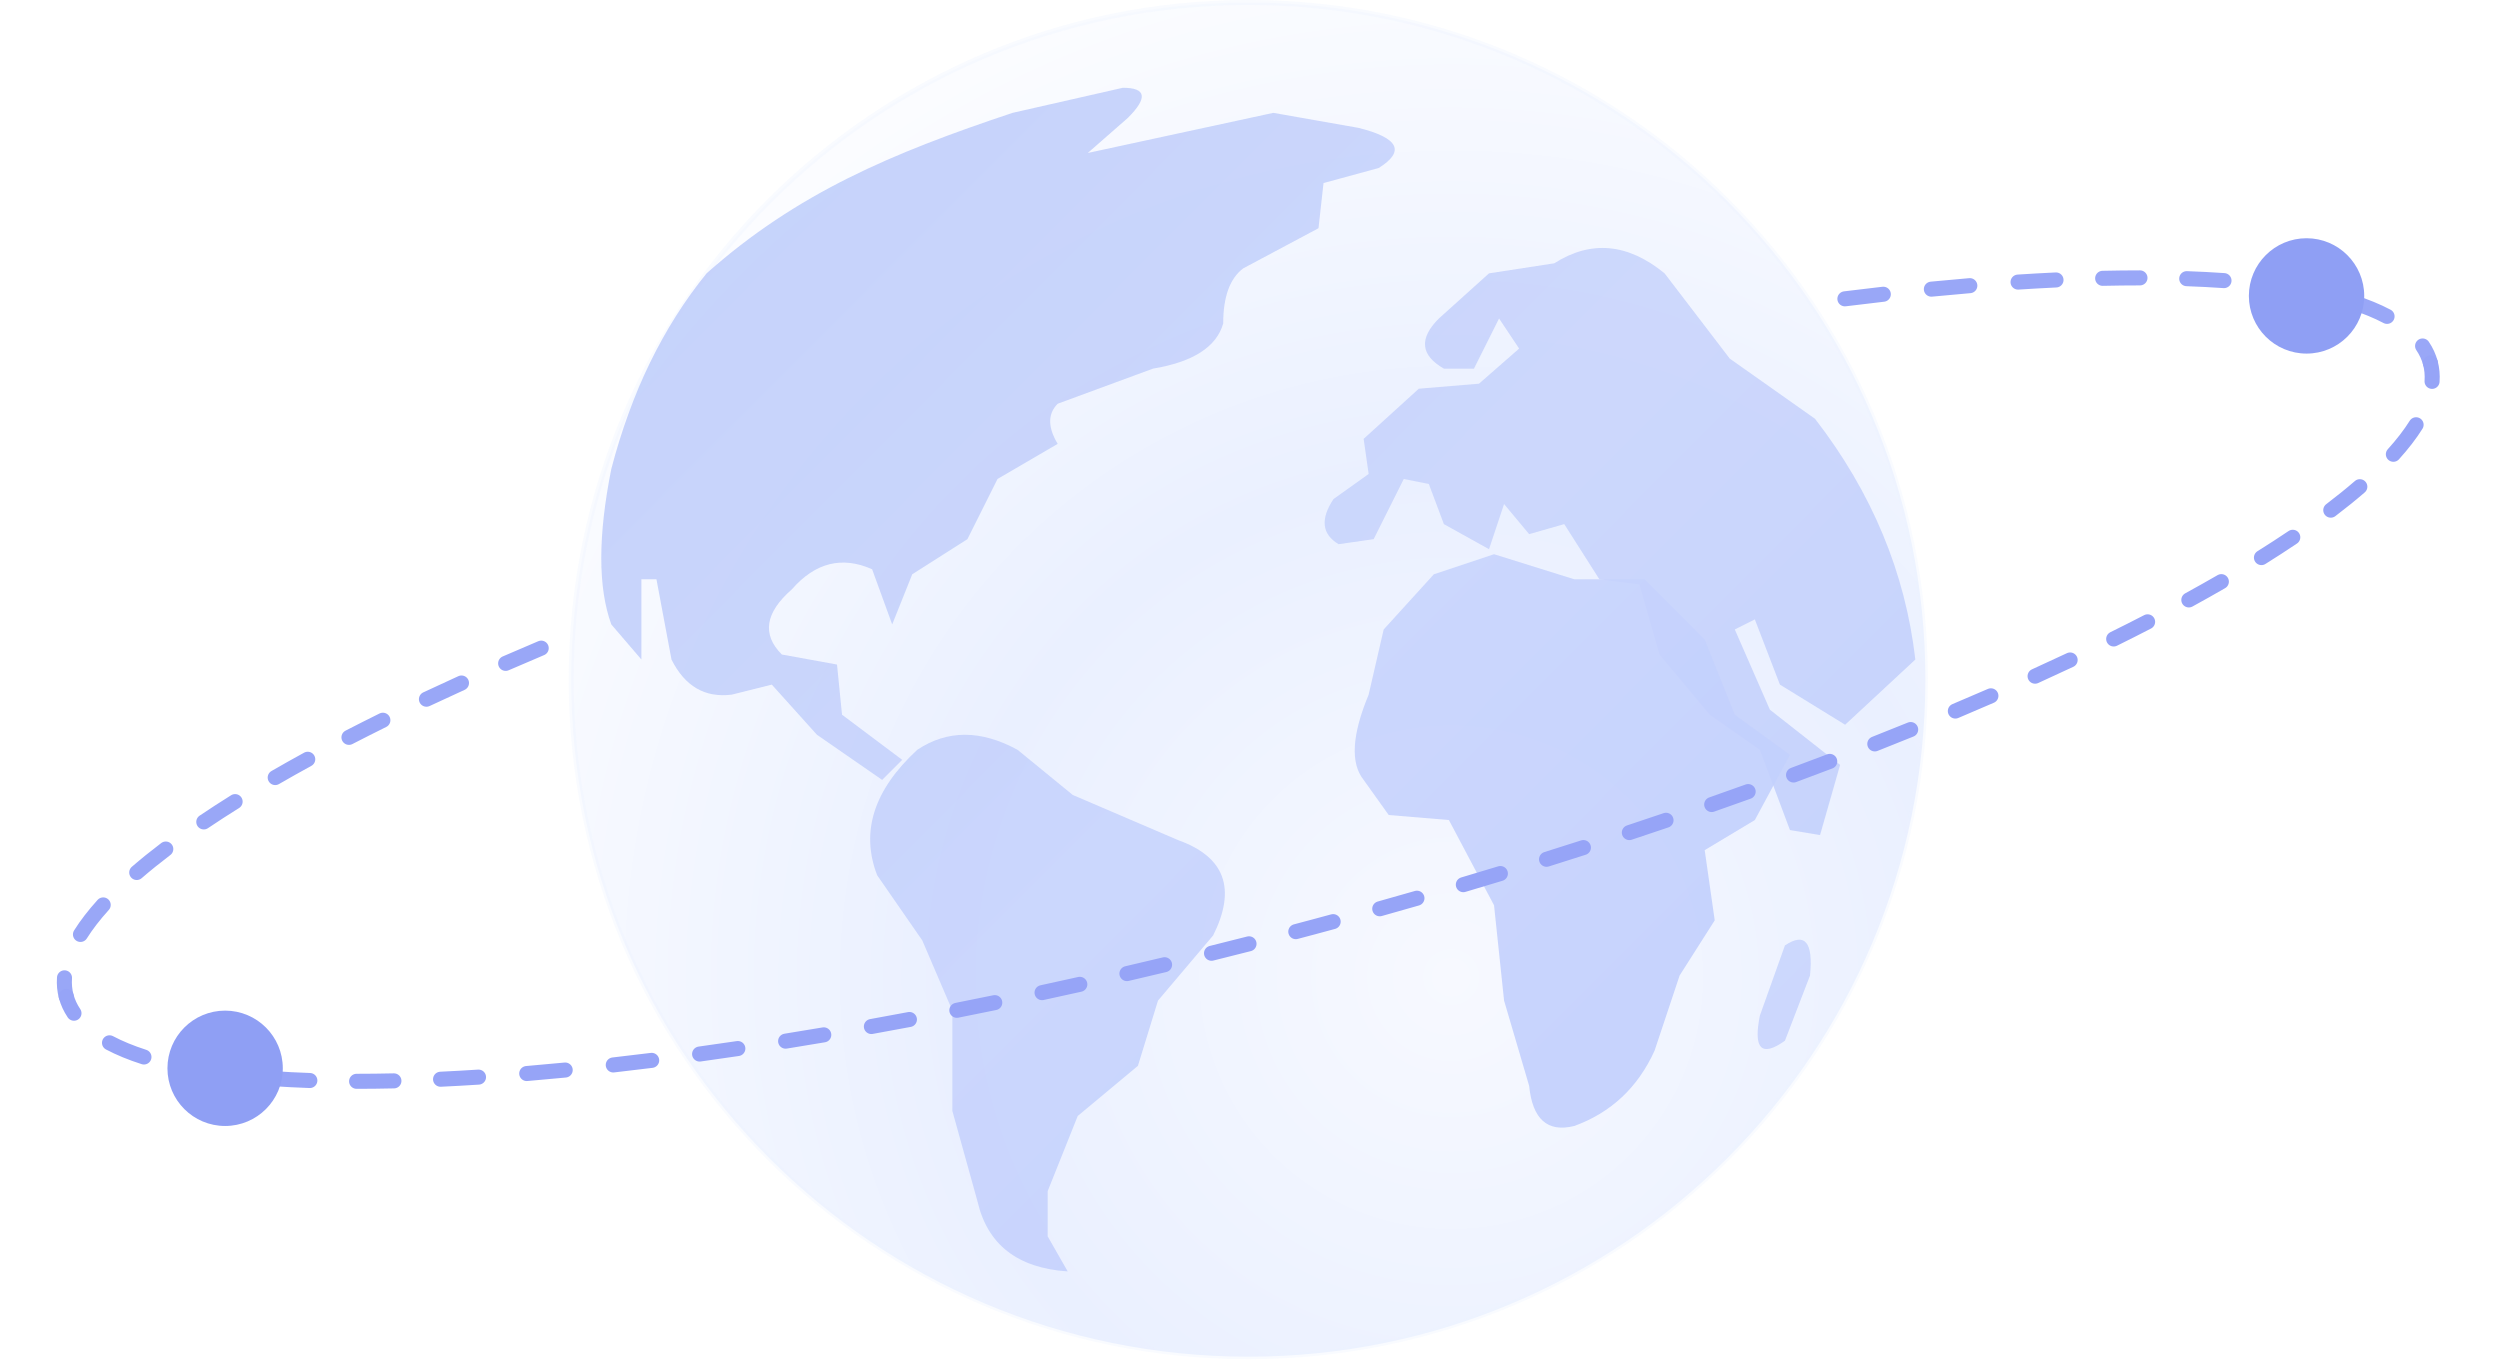
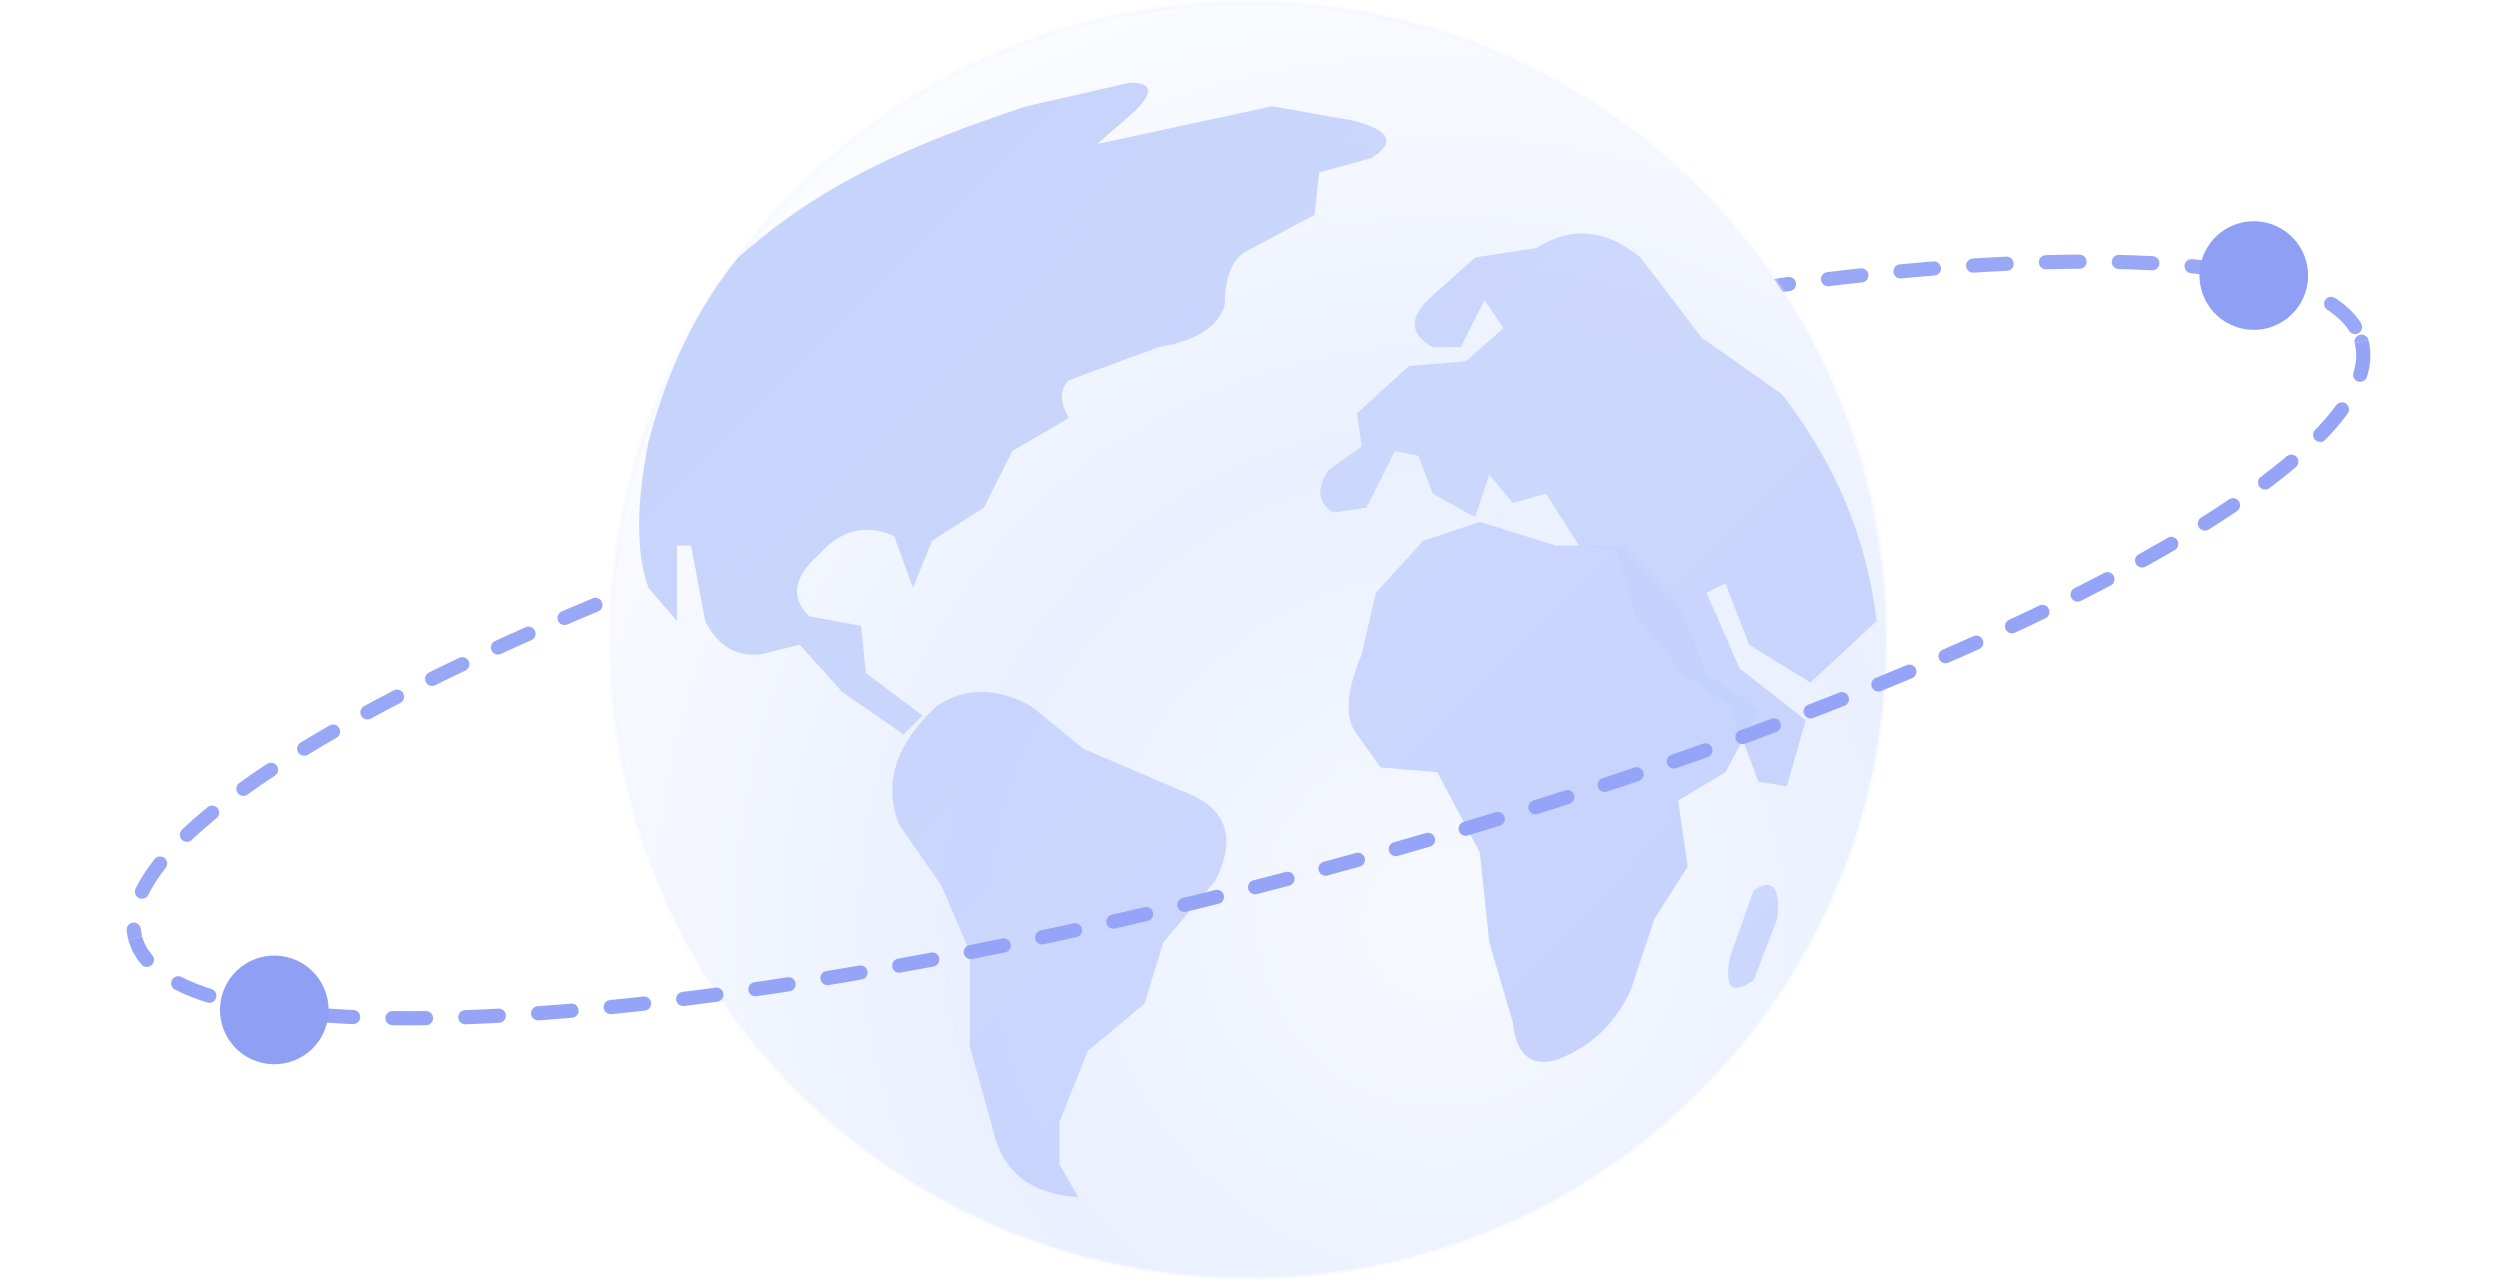
- <svg xmlns="http://www.w3.org/2000/svg" width="323" height="176" viewBox="0 0 323 176" fill="none">
-   <path d="M8.553 128.726C8.348 127.961 8.276 127.163 8.333 126.335M314.002 46.882C313.797 46.116 313.461 45.389 312.998 44.7M10.396 120.729C11.166 119.5 12.147 118.228 13.334 116.916M17.666 112.727C18.815 111.734 20.067 110.722 21.42 109.695M26.329 106.192C27.613 105.327 28.962 104.452 30.377 103.568M35.556 100.46C36.91 99.678 38.311 98.89 39.76 98.097M45.085 95.267C45.793 94.902 46.51 94.536 47.237 94.168C47.973 93.796 48.717 93.425 49.468 93.053M55.095 90.338C56.579 89.64 58.089 88.942 59.625 88.245M65.331 85.708C66.841 85.051 68.373 84.394 69.925 83.74M75.697 81.351C77.224 80.731 78.769 80.112 80.331 79.496M86.153 77.237C87.698 76.648 89.257 76.062 90.83 75.478M96.694 73.335C98.252 72.775 99.823 72.218 101.405 71.663M107.306 69.627C108.875 69.094 110.455 68.564 112.045 68.038M117.979 66.101C119.558 65.594 121.146 65.089 122.742 64.589M128.707 62.747C130.296 62.264 131.891 61.785 133.493 61.309M139.486 59.559C141.083 59.099 142.685 58.644 144.292 58.194M150.312 56.533C151.115 56.315 151.919 56.098 152.724 55.882C153.53 55.666 154.335 55.452 155.139 55.239M161.183 53.668C162.8 53.255 164.415 52.847 166.028 52.447M172.093 50.966C173.718 50.577 175.339 50.194 176.957 49.819M183.043 48.431C184.675 48.067 186.303 47.709 187.925 47.359M194.032 46.069C195.672 45.731 197.305 45.4 198.931 45.077M205.059 43.889C206.707 43.578 208.345 43.276 209.975 42.982M216.124 41.905C217.779 41.624 219.422 41.353 221.054 41.091M227.226 40.136C228.887 39.889 230.534 39.652 232.167 39.425M238.36 38.608C240.031 38.399 241.686 38.201 243.323 38.015M249.533 37.359C251.211 37.195 252.868 37.044 254.502 36.907M260.732 36.445C261.569 36.391 262.399 36.341 263.222 36.295C264.036 36.25 264.84 36.209 265.636 36.171M271.663 35.959C273.313 35.922 274.921 35.903 276.484 35.903M282.524 36.005C284.19 36.064 285.796 36.147 287.341 36.254M293.344 36.833C295.029 37.047 296.619 37.297 298.111 37.582M303.957 39.043C305.641 39.586 307.127 40.198 308.408 40.876" stroke-width="1.944" stroke-linecap="round" stroke="#99A7F7" />
+ <svg xmlns="http://www.w3.org/2000/svg" width="343" height="176" viewBox="-10 0 343 176" fill="none">
+   <g class="tilt" transform="translate(161.28 87.8) rotate(-15)">
+     <g clip-path="url(#backHalf)">
+       <path class="orbit" d="M158.11 0A158.11 33.05 0 1 1 -158.11 0A158.11 33.05 0 1 1 158.11 0Z" pathLength="660" stroke="#99A7F7" stroke-width="1.944" stroke-linecap="round" stroke-dasharray="4.6 5.4" />
+       <circle class="dot d1" r="7.452" fill="#8F9FF4" transform="translate(146.18 -12.59)" />
+       <circle class="dot d2" r="7.452" fill="#8F9FF4" transform="translate(-142.23 14.44)" />
+     </g>
+   </g>
  <path d="M161.278 175.284C209.592 175.284 248.758 136.118 248.758 87.804C248.758 39.49 209.592 0.324 161.278 0.324C112.964 0.324 73.798 39.49 73.798 87.804C73.798 136.118 112.964 175.284 161.278 175.284Z" fill="url(#paint0_radial_1136_27)" stroke-width="0.648" stroke="#EBF0FF" stroke-opacity="0.3" />
  <path d="M91.293 35.316C102.958 24.948 115.27 19.764 130.822 14.58L145.078 11.34C148.102 11.34 148.318 12.636 145.726 15.228L140.542 19.764L164.518 14.58L175.534 16.524C180.718 17.82 181.582 19.548 178.126 21.708L170.998 23.652L170.35 29.484L160.63 34.668C158.902 35.964 158.038 38.34 158.038 41.796C157.174 44.82 154.15 46.764 148.966 47.628L136.654 52.164C135.358 53.46 135.358 55.188 136.654 57.348L128.878 61.884L124.99 69.66L117.862 74.196L115.27 80.676L112.678 73.548C108.79 71.82 105.334 72.684 102.31 76.14C98.853 79.164 98.421 81.972 101.014 84.564L108.142 85.86L108.79 92.34L116.566 98.172L113.974 100.764L105.55 94.932L99.718 88.452L94.534 89.748C91.078 90.18 88.486 88.668 86.757 85.212L84.814 74.844H82.87V85.212L78.981 80.676C77.254 75.924 77.254 69.228 78.981 60.588C81.573 50.652 85.677 42.228 91.293 35.316Z" fill="url(#paint1_linear_1136_27)" fill-opacity="0.85" />
  <path d="M118.51 96.876C122.398 94.284 126.718 94.284 131.47 96.876L138.598 102.708L152.206 108.54C158.254 110.7 159.766 114.804 156.742 120.852L149.614 129.276L147.022 137.7L139.246 144.18L135.358 153.9V159.732L137.95 164.268C131.47 163.836 127.582 160.812 126.286 155.196L123.046 143.532V130.572L119.158 121.5L113.326 113.076C111.166 107.46 112.894 102.06 118.51 96.876Z" fill="url(#paint2_linear_1136_27)" fill-opacity="0.9" />
  <path d="M200.806 34.02C205.558 30.996 210.31 31.428 215.062 35.316L223.486 46.332L234.502 54.108C241.846 63.612 246.166 73.98 247.462 85.212L238.39 93.636L229.966 88.452L226.726 80.028L224.134 81.324L228.67 91.692L237.742 98.82L235.15 107.892L231.262 107.244L227.374 96.876L220.894 92.34L214.414 84.564L211.822 75.492L206.638 74.844L202.102 67.716L197.566 69.012L194.326 65.124L192.382 70.956L186.55 67.716L184.606 62.532L181.366 61.884L177.478 69.66L172.942 70.308C170.782 69.012 170.566 67.068 172.294 64.476L176.83 61.236L176.182 56.7L183.31 50.22L191.086 49.572L196.27 45.036L193.678 41.148L190.438 47.628H186.55C183.526 45.9 183.31 43.74 185.902 41.148L192.382 35.316L200.806 34.02Z" fill="url(#paint3_linear_1136_27)" fill-opacity="0.85" />
  <path d="M193.03 71.604L203.398 74.844H212.47L220.246 82.62L224.134 92.34L231.262 97.524L226.726 105.948L220.246 109.836L221.542 118.908L217.006 126.036L213.766 135.756C211.606 140.508 208.15 143.748 203.398 145.476C199.942 146.34 197.998 144.612 197.566 140.292L194.326 129.276L193.03 116.964L187.198 105.948L179.422 105.3L176.182 100.764C174.454 98.604 174.67 94.932 176.83 89.748L178.774 81.324L185.254 74.196L193.03 71.604Z" fill="url(#paint4_linear_1136_27)" fill-opacity="0.9" />
  <path d="M230.614 122.148C233.206 120.42 234.286 121.716 233.854 126.036L230.614 134.46C227.59 136.62 226.51 135.54 227.374 131.22L230.614 122.148Z" fill="url(#paint5_linear_1136_27)" fill-opacity="0.75" />
-   <path d="M314.003 46.882C314.208 47.647 314.281 48.445 314.223 49.273M8.554 128.726C8.759 129.492 9.095 130.219 9.558 130.908M14.148 134.732C15.429 135.41 16.915 136.022 18.599 136.564M24.445 138.026C25.937 138.311 27.527 138.561 29.212 138.775M35.215 139.354C36.76 139.461 38.366 139.544 40.032 139.602M46.072 139.705C47.635 139.705 49.243 139.686 50.894 139.649M56.92 139.437C57.716 139.399 58.521 139.358 59.334 139.313C60.157 139.267 60.987 139.217 61.824 139.163M68.054 138.7C69.688 138.564 71.345 138.413 73.023 138.249M79.234 137.592C80.87 137.407 82.525 137.209 84.197 137M90.389 136.182C92.022 135.956 93.669 135.719 95.33 135.472M101.502 134.517C103.134 134.255 104.777 133.984 106.432 133.703M112.582 132.626C114.211 132.332 115.85 132.03 117.497 131.719M123.625 130.531C125.251 130.208 126.884 129.877 128.524 129.539M134.632 128.249C136.253 127.898 137.881 127.541 139.513 127.176M145.6 125.789C147.217 125.414 148.838 125.031 150.463 124.641M156.528 123.161C158.141 122.76 159.756 122.353 161.373 121.94M167.417 120.369C168.221 120.156 169.026 119.942 169.832 119.726C170.637 119.51 171.441 119.293 172.244 119.075M178.264 117.414C179.871 116.963 181.473 116.508 183.07 116.049M189.063 114.299C190.665 113.823 192.261 113.344 193.849 112.861M199.814 111.019C201.41 110.519 202.998 110.014 204.577 109.507M210.511 107.57C212.101 107.044 213.681 106.514 215.25 105.98M221.151 103.945C222.733 103.39 224.304 102.833 225.862 102.273M231.726 100.13C233.299 99.546 234.858 98.96 236.403 98.371M242.225 96.112C243.787 95.495 245.332 94.877 246.859 94.257M252.631 91.868C254.183 91.213 255.715 90.557 257.225 89.9M262.932 87.363C264.467 86.666 265.977 85.968 267.461 85.269M273.088 82.555C273.839 82.183 274.583 81.811 275.319 81.44C276.046 81.072 276.763 80.706 277.471 80.34M282.797 77.511C284.245 76.718 285.647 75.93 287 75.148M292.179 72.04C293.594 71.156 294.943 70.281 296.227 69.416M301.136 65.913C302.489 64.885 303.741 63.874 304.89 62.881M309.223 58.692C310.409 57.38 311.39 56.108 312.16 54.879" stroke-width="1.944" stroke-linecap="round" stroke="#96A4F7" />
-   <path d="M298.006 45.684C302.121 45.684 305.458 42.348 305.458 38.232C305.458 34.116 302.121 30.78 298.006 30.78C293.89 30.78 290.554 34.116 290.554 38.232C290.554 42.348 293.89 45.684 298.006 45.684Z" fill="#8F9FF4" />
-   <path d="M29.086 145.476C33.201 145.476 36.538 142.14 36.538 138.024C36.538 133.908 33.201 130.572 29.086 130.572C24.97 130.572 21.634 133.908 21.634 138.024C21.634 142.14 24.97 145.476 29.086 145.476Z" fill="#8F9FF4" />
+   <g class="tilt" transform="translate(161.28 87.8) rotate(-15)">
+     <g clip-path="url(#frontHalf)">
+       <path class="orbit" d="M158.11 0A158.11 33.05 0 1 1 -158.11 0A158.11 33.05 0 1 1 158.11 0Z" pathLength="660" stroke="#96A4F7" stroke-width="1.944" stroke-linecap="round" stroke-dasharray="4.6 5.4" />
+       <circle class="dot d1" r="7.452" fill="#8F9FF4" transform="translate(146.18 -12.59)" />
+       <circle class="dot d2" r="7.452" fill="#8F9FF4" transform="translate(-142.23 14.44)" />
+     </g>
+   </g>
+   <style>
+ /* Orbit loop. Dashes creep along the orbit (40s per lap). The two dots circle the globe (10s per lap) with uneven speed:
+    fast across the front (lower half, over the globe, a little larger) and slow behind it (upper half, hidden by the globe, smaller).
+    The whole orbit rocks between -19deg and -11deg around the Figma angle of -15deg (7s).
+    Each orbit/dot is drawn twice, clipped to its back half (under the globe) and front half (over the globe). Static positions match the Figma frame. */
+ .orbit { animation: orbit 40s linear infinite; }
+ .tilt { animation: tilt 7s ease-in-out infinite; }
+ .d1 { animation: d1 10s linear infinite; }
+ .d2 { animation: d2 10s linear infinite; }
+ @keyframes orbit { to { stroke-dashoffset: -660; } }
+ @keyframes tilt { 0%, 100% { transform: translate(161.28px, 87.8px) rotate(-15deg); } 25% { transform: translate(161.28px, 87.8px) rotate(-19deg); } 75% { transform: translate(161.28px, 87.8px) rotate(-11deg); } }
+ @keyframes d1 { 0.000% { transform: translate(146.18px, -12.59px) scale(0.931); } 0.664% { transform: translate(148.67px, -11.25px) scale(0.939); } 1.303% { transform: translate(150.87px, -9.88px) scale(0.946); } 1.919% { transform: translate(152.79px, -8.50px) scale(0.954); } 2.513% { transform: translate(154.42px, -7.10px) scale(0.961); } 3.087% { transform: translate(155.76px, -5.68px) scale(0.969); } 3.641% { transform: translate(156.79px, -4.26px) scale(0.977); } 4.178% { transform: translate(157.53px, -2.82px) scale(0.985); } 4.697% { transform: translate(157.97px, -1.38px) scale(0.992); } 5.200% { transform: translate(158.11px, 0.06px) scale(1.000); } 5.688% { transform: translate(157.95px, 1.50px) scale(1.008); } 6.162% { transform: translate(157.48px, 2.94px) scale(1.016); } 6.622% { transform: translate(156.72px, 4.37px) scale(1.024); } 7.070% { transform: translate(155.66px, 5.80px) scale(1.032); } 7.506% { transform: translate(154.30px, 7.21px) scale(1.039); } 7.931% { transform: translate(152.65px, 8.61px) scale(1.047); } 8.345% { transform: translate(150.71px, 9.99px) scale(1.054); } 8.750% { transform: translate(148.48px, 11.36px) scale(1.062); } 9.145% { transform: translate(145.97px, 12.70px) scale(1.069); } 9.531% { transform: translate(143.18px, 14.02px) scale(1.076); } 9.910% { transform: translate(140.12px, 15.31px) scale(1.083); } 10.281% { transform: translate(136.79px, 16.57px) scale(1.090); } 10.644% { transform: translate(133.20px, 17.81px) scale(1.097); } 11.001% { transform: translate(129.36px, 19.00px) scale(1.104); } 11.352% { transform: translate(125.27px, 20.17px) scale(1.110); } 11.696% { transform: translate(120.94px, 21.29px) scale(1.116); } 12.035% { transform: translate(116.38px, 22.37px) scale(1.122); } 12.369% { transform: translate(111.61px, 23.41px) scale(1.128); } 12.699% { transform: translate(106.61px, 24.41px) scale(1.133); } 13.023% { transform: translate(101.42px, 25.35px) scale(1.138); } 13.344% { transform: translate(96.03px, 26.26px) scale(1.143); } 13.661% { transform: translate(90.46px, 27.11px) scale(1.148); } 13.974% { transform: translate(84.72px, 27.91px) scale(1.152); } 14.285% { transform: translate(78.82px, 28.65px) scale(1.156); } 14.592% { transform: translate(72.76px, 29.34px) scale(1.160); } 14.896% { transform: translate(66.57px, 29.98px) scale(1.163); } 15.199% { transform: translate(60.25px, 30.56px) scale(1.166); } 15.499% { transform: translate(53.82px, 31.08px) scale(1.169); } 15.797% { transform: translate(47.28px, 31.54px) scale(1.172); } 16.094% { transform: translate(40.66px, 31.94px) scale(1.174); } 16.389% { transform: translate(33.95px, 32.28px) scale(1.176); } 16.683% { transform: translate(27.18px, 32.56px) scale(1.177); } 16.976% { transform: translate(20.36px, 32.77px) scale(1.179); } 17.268% { transform: translate(13.51px, 32.93px) scale(1.179); } 17.560% { transform: translate(6.62px, 33.02px) scale(1.180); } 17.852% { transform: translate(-0.28px, 33.05px) scale(1.180); } 18.144% { transform: translate(-7.17px, 33.02px) scale(1.180); } 18.436% { transform: translate(-14.06px, 32.92px) scale(1.179); } 18.728% { transform: translate(-20.91px, 32.76px) scale(1.178); } 19.022% { transform: translate(-27.73px, 32.54px) scale(1.177); } 19.316% { transform: translate(-34.49px, 32.25px) scale(1.176); } 19.611% { transform: translate(-41.19px, 31.91px) scale(1.174); } 19.908% { transform: translate(-47.81px, 31.50px) scale(1.172); } 20.206% { transform: translate(-54.34px, 31.04px) scale(1.169); } 20.506% { transform: translate(-60.76px, 30.51px) scale(1.166); } 20.809% { transform: translate(-67.07px, 29.93px) scale(1.163); } 21.113% { transform: translate(-73.25px, 29.29px) scale(1.160); } 21.421% { transform: translate(-79.29px, 28.59px) scale(1.156); } 21.731% { transform: translate(-85.19px, 27.84px) scale(1.152); } 22.045% { transform: translate(-90.91px, 27.04px) scale(1.147); } 22.362% { transform: translate(-96.47px, 26.19px) scale(1.143); } 22.683% { transform: translate(-101.84px, 25.28px) scale(1.138); } 23.008% { transform: translate(-107.02px, 24.33px) scale(1.132); } 23.338% { transform: translate(-112.00px, 23.33px) scale(1.127); } 23.672% { transform: translate(-116.76px, 22.29px) scale(1.121); } 24.012% { transform: translate(-121.30px, 21.20px) scale(1.115); } 24.357% { transform: translate(-125.60px, 20.07px) scale(1.109); } 24.708% { transform: translate(-129.67px, 18.91px) scale(1.103); } 25.065% { transform: translate(-133.50px, 17.71px) scale(1.096); } 25.430% { transform: translate(-137.07px, 16.48px) scale(1.090); } 25.801% { transform: translate(-140.37px, 15.21px) scale(1.083); } 26.180% { transform: translate(-143.41px, 13.92px) scale(1.076); } 26.567% { transform: translate(-146.18px, 12.59px) scale(1.069); } 26.963% { transform: translate(-148.67px, 11.25px) scale(1.061); } 27.369% { transform: translate(-150.87px, 9.88px) scale(1.054); } 27.784% { transform: translate(-152.79px, 8.50px) scale(1.046); } 28.210% { transform: translate(-154.42px, 7.10px) scale(1.039); } 28.646% { transform: translate(-155.76px, 5.68px) scale(1.031); } 29.095% { transform: translate(-156.79px, 4.26px) scale(1.023); } 29.557% { transform: translate(-157.53px, 2.82px) scale(1.015); } 30.032% { transform: translate(-157.97px, 1.38px) scale(1.008); } 30.521% { transform: translate(-158.11px, -0.06px) scale(1.000); } 31.025% { transform: translate(-157.95px, -1.50px) scale(0.992); } 31.546% { transform: translate(-157.48px, -2.94px) scale(0.984); } 32.083% { transform: translate(-156.72px, -4.37px) scale(0.976); } 32.639% { transform: translate(-155.66px, -5.80px) scale(0.968); } 33.215% { transform: translate(-154.30px, -7.21px) scale(0.961); } 33.810% { transform: translate(-152.65px, -8.61px) scale(0.953); } 34.428% { transform: translate(-150.71px, -9.99px) scale(0.946); } 35.069% { transform: translate(-148.48px, -11.36px) scale(0.938); } 35.735% { transform: translate(-145.97px, -12.70px) scale(0.931); } 36.427% { transform: translate(-143.18px, -14.02px) scale(0.924); } 37.147% { transform: translate(-140.12px, -15.31px) scale(0.917); } 37.896% { transform: translate(-136.79px, -16.57px) scale(0.910); } 38.676% { transform: translate(-133.20px, -17.81px) scale(0.903); } 39.489% { transform: translate(-129.36px, -19.00px) scale(0.896); } 40.337% { transform: translate(-125.27px, -20.17px) scale(0.890); } 41.221% { transform: translate(-120.94px, -21.29px) scale(0.884); } 42.144% { transform: translate(-116.38px, -22.37px) scale(0.878); } 43.107% { transform: translate(-111.61px, -23.41px) scale(0.872); } 44.112% { transform: translate(-106.61px, -24.41px) scale(0.867); } 45.161% { transform: translate(-101.42px, -25.35px) scale(0.862); } 46.255% { transform: translate(-96.03px, -26.26px) scale(0.857); } 47.396% { transform: translate(-90.46px, -27.11px) scale(0.852); } 48.585% { transform: translate(-84.72px, -27.91px) scale(0.848); } 49.822% { transform: translate(-78.82px, -28.65px) scale(0.844); } 51.108% { transform: translate(-72.76px, -29.34px) scale(0.840); } 52.442% { transform: translate(-66.57px, -29.98px) scale(0.837); } 53.824% { transform: translate(-60.25px, -30.56px) scale(0.834); } 55.252% { transform: translate(-53.82px, -31.08px) scale(0.831); } 56.724% { transform: translate(-47.28px, -31.54px) scale(0.828); } 58.238% { transform: translate(-40.66px, -31.94px) scale(0.826); } 59.788% { transform: translate(-33.95px, -32.28px) scale(0.824); } 61.371% { transform: translate(-27.18px, -32.56px) scale(0.823); } 62.980% { transform: translate(-20.36px, -32.77px) scale(0.821); } 64.611% { transform: translate(-13.51px, -32.93px) scale(0.821); } 66.255% { transform: translate(-6.62px, -33.02px) scale(0.820); } 67.907% { transform: translate(0.28px, -33.05px) scale(0.820); } 69.558% { transform: translate(7.17px, -33.02px) scale(0.820); } 71.201% { transform: translate(14.06px, -32.92px) scale(0.821); } 72.830% { transform: translate(20.91px, -32.76px) scale(0.822); } 74.438% { transform: translate(27.73px, -32.54px) scale(0.823); } 76.018% { transform: translate(34.49px, -32.25px) scale(0.824); } 77.566% { transform: translate(41.19px, -31.91px) scale(0.826); } 79.076% { transform: translate(47.81px, -31.50px) scale(0.828); } 80.545% { transform: translate(54.34px, -31.04px) scale(0.831); } 81.969% { transform: translate(60.76px, -30.51px) scale(0.834); } 83.348% { transform: translate(67.07px, -29.93px) scale(0.837); } 84.678% { transform: translate(73.25px, -29.29px) scale(0.840); } 85.960% { transform: translate(79.29px, -28.59px) scale(0.844); } 87.193% { transform: translate(85.19px, -27.84px) scale(0.848); } 88.378% { transform: translate(90.91px, -27.04px) scale(0.853); } 89.515% { transform: translate(96.47px, -26.19px) scale(0.857); } 90.605% { transform: translate(101.84px, -25.28px) scale(0.862); } 91.650% { transform: translate(107.02px, -24.33px) scale(0.868); } 92.652% { transform: translate(112.00px, -23.33px) scale(0.873); } 93.612% { transform: translate(116.76px, -22.29px) scale(0.879); } 94.532% { transform: translate(121.30px, -21.20px) scale(0.885); } 95.413% { transform: translate(125.60px, -20.07px) scale(0.891); } 96.258% { transform: translate(129.67px, -18.91px) scale(0.897); } 97.069% { transform: translate(133.50px, -17.71px) scale(0.904); } 97.846% { transform: translate(137.07px, -16.48px) scale(0.910); } 98.593% { transform: translate(140.37px, -15.21px) scale(0.917); } 99.310% { transform: translate(143.41px, -13.92px) scale(0.924); } 100.000% { transform: translate(146.18px, -12.59px) scale(0.931); } }
+ @keyframes d2 { 0.000% { transform: translate(-142.23px, 14.44px) scale(1.079); } 0.384% { transform: translate(-145.11px, 13.13px) scale(1.071); } 0.776% { transform: translate(-147.71px, 11.79px) scale(1.064); } 1.178% { transform: translate(-150.03px, 10.43px) scale(1.057); } 1.589% { transform: translate(-152.06px, 9.05px) scale(1.049); } 2.010% { transform: translate(-153.81px, 7.66px) scale(1.042); } 2.443% { transform: translate(-155.26px, 6.25px) scale(1.034); } 2.887% { transform: translate(-156.41px, 4.83px) scale(1.026); } 3.343% { transform: translate(-157.27px, 3.40px) scale(1.019); } 3.812% { transform: translate(-157.83px, 1.96px) scale(1.011); } 4.296% { transform: translate(-158.09px, 0.52px) scale(1.003); } 4.794% { transform: translate(-158.05px, -0.92px) scale(0.995); } 5.308% { transform: translate(-157.71px, -2.36px) scale(0.987); } 5.839% { transform: translate(-157.06px, -3.80px) scale(0.979); } 6.387% { transform: translate(-156.12px, -5.23px) scale(0.972); } 6.955% { transform: translate(-154.88px, -6.65px) scale(0.964); } 7.542% { transform: translate(-153.35px, -8.05px) scale(0.956); } 8.151% { transform: translate(-151.52px, -9.44px) scale(0.949); } 8.783% { transform: translate(-149.41px, -10.81px) scale(0.941); } 9.438% { transform: translate(-147.01px, -12.17px) scale(0.934); } 10.119% { transform: translate(-144.33px, -13.50px) scale(0.927); } 10.828% { transform: translate(-141.37px, -14.80px) scale(0.919); } 11.565% { transform: translate(-138.15px, -16.07px) scale(0.912); } 12.333% { transform: translate(-134.67px, -17.32px) scale(0.906); } 13.132% { transform: translate(-130.92px, -18.53px) scale(0.899); } 13.966% { transform: translate(-126.93px, -19.71px) scale(0.893); } 14.836% { transform: translate(-122.70px, -20.84px) scale(0.886); } 15.743% { transform: translate(-118.23px, -21.94px) scale(0.880); } 16.690% { transform: translate(-113.54px, -23.00px) scale(0.875); } 17.678% { transform: translate(-108.64px, -24.01px) scale(0.869); } 18.709% { transform: translate(-103.52px, -24.98px) scale(0.864); } 19.785% { transform: translate(-98.21px, -25.90px) scale(0.859); } 20.907% { transform: translate(-92.71px, -26.77px) scale(0.854); } 22.076% { transform: translate(-87.04px, -27.59px) scale(0.850); } 23.294% { transform: translate(-81.20px, -28.36px) scale(0.846); } 24.560% { transform: translate(-75.20px, -29.07px) scale(0.842); } 25.875% { transform: translate(-69.06px, -29.73px) scale(0.838); } 27.238% { transform: translate(-62.79px, -30.33px) scale(0.835); } 28.648% { transform: translate(-56.40px, -30.88px) scale(0.832); } 30.103% { transform: translate(-49.91px, -31.36px) scale(0.829); } 31.600% { transform: translate(-43.32px, -31.79px) scale(0.827); } 33.136% { transform: translate(-36.64px, -32.15px) scale(0.825); } 34.707% { transform: translate(-29.90px, -32.45px) scale(0.823); } 36.306% { transform: translate(-23.10px, -32.70px) scale(0.822); } 37.929% { transform: translate(-16.25px, -32.87px) scale(0.821); } 39.569% { transform: translate(-9.38px, -32.99px) scale(0.820); } 41.218% { transform: translate(-2.48px, -33.05px) scale(0.820); } 42.870% { transform: translate(4.41px, -33.04px) scale(0.820); } 44.518% { transform: translate(11.30px, -32.97px) scale(0.820); } 46.153% { transform: translate(18.17px, -32.83px) scale(0.821); } 47.770% { transform: translate(25.01px, -32.63px) scale(0.822); } 49.362% { transform: translate(31.79px, -32.37px) scale(0.824); } 50.923% { transform: translate(38.52px, -32.05px) scale(0.825); } 52.449% { transform: translate(45.17px, -31.67px) scale(0.828); } 53.935% { transform: translate(51.74px, -31.23px) scale(0.830); } 55.377% { transform: translate(58.20px, -30.73px) scale(0.833); } 56.774% { transform: translate(64.56px, -30.17px) scale(0.836); } 58.124% { transform: translate(70.80px, -29.55px) scale(0.839); } 59.425% { transform: translate(76.89px, -28.88px) scale(0.843); } 60.678% { transform: translate(82.85px, -28.15px) scale(0.847); } 61.882% { transform: translate(88.64px, -27.37px) scale(0.851); } 63.038% { transform: translate(94.27px, -26.53px) scale(0.855); } 64.147% { transform: translate(99.72px, -25.65px) scale(0.860); } 65.210% { transform: translate(104.97px, -24.71px) scale(0.865); } 66.229% { transform: translate(110.03px, -23.73px) scale(0.871); } 67.206% { transform: translate(114.88px, -22.71px) scale(0.876); } 68.141% { transform: translate(119.51px, -21.64px) scale(0.882); } 69.038% { transform: translate(123.91px, -20.53px) scale(0.888); } 69.897% { transform: translate(128.08px, -19.38px) scale(0.894); } 70.721% { transform: translate(132.00px, -18.19px) scale(0.901); } 71.511% { transform: translate(135.67px, -16.97px) scale(0.908); } 72.270% { transform: translate(139.08px, -15.72px) scale(0.914); } 72.999% { transform: translate(142.23px, -14.44px) scale(0.921); } 73.700% { transform: translate(145.11px, -13.13px) scale(0.929); } 74.374% { transform: translate(147.71px, -11.79px) scale(0.936); } 75.023% { transform: translate(150.03px, -10.43px) scale(0.943); } 75.648% { transform: translate(152.06px, -9.05px) scale(0.951); } 76.250% { transform: translate(153.81px, -7.66px) scale(0.958); } 76.832% { transform: translate(155.26px, -6.25px) scale(0.966); } 77.394% { transform: translate(156.41px, -4.83px) scale(0.974); } 77.938% { transform: translate(157.27px, -3.40px) scale(0.981); } 78.464% { transform: translate(157.83px, -1.96px) scale(0.989); } 78.973% { transform: translate(158.09px, -0.52px) scale(0.997); } 79.467% { transform: translate(158.05px, 0.92px) scale(1.005); } 79.946% { transform: translate(157.71px, 2.36px) scale(1.013); } 80.412% { transform: translate(157.06px, 3.80px) scale(1.021); } 80.865% { transform: translate(156.12px, 5.23px) scale(1.028); } 81.305% { transform: translate(154.88px, 6.65px) scale(1.036); } 81.734% { transform: translate(153.35px, 8.05px) scale(1.044); } 82.153% { transform: translate(151.52px, 9.44px) scale(1.051); } 82.561% { transform: translate(149.41px, 10.81px) scale(1.059); } 82.960% { transform: translate(147.01px, 12.17px) scale(1.066); } 83.350% { transform: translate(144.33px, 13.50px) scale(1.073); } 83.732% { transform: translate(141.37px, 14.80px) scale(1.081); } 84.106% { transform: translate(138.15px, 16.07px) scale(1.088); } 84.472% { transform: translate(134.67px, 17.32px) scale(1.094); } 84.832% { transform: translate(130.92px, 18.53px) scale(1.101); } 85.185% { transform: translate(126.93px, 19.71px) scale(1.107); } 85.532% { transform: translate(122.70px, 20.84px) scale(1.114); } 85.873% { transform: translate(118.23px, 21.94px) scale(1.120); } 86.209% { transform: translate(113.54px, 23.00px) scale(1.125); } 86.540% { transform: translate(108.64px, 24.01px) scale(1.131); } 86.867% { transform: translate(103.52px, 24.98px) scale(1.136); } 87.189% { transform: translate(98.21px, 25.90px) scale(1.141); } 87.507% { transform: translate(92.71px, 26.77px) scale(1.146); } 87.822% { transform: translate(87.04px, 27.59px) scale(1.150); } 88.133% { transform: translate(81.20px, 28.36px) scale(1.154); } 88.442% { transform: translate(75.20px, 29.07px) scale(1.158); } 88.747% { transform: translate(69.06px, 29.73px) scale(1.162); } 89.051% { transform: translate(62.79px, 30.33px) scale(1.165); } 89.351% { transform: translate(56.40px, 30.88px) scale(1.168); } 89.650% { transform: translate(49.91px, 31.36px) scale(1.171); } 89.948% { transform: translate(43.32px, 31.79px) scale(1.173); } 90.243% { transform: translate(36.64px, 32.15px) scale(1.175); } 90.538% { transform: translate(29.90px, 32.45px) scale(1.177); } 90.831% { transform: translate(23.10px, 32.70px) scale(1.178); } 91.124% { transform: translate(16.25px, 32.87px) scale(1.179); } 91.416% { transform: translate(9.38px, 32.99px) scale(1.180); } 91.708% { transform: translate(2.48px, 33.05px) scale(1.180); } 92.000% { transform: translate(-4.41px, 33.04px) scale(1.180); } 92.292% { transform: translate(-11.30px, 32.97px) scale(1.180); } 92.584% { transform: translate(-18.17px, 32.83px) scale(1.179); } 92.877% { transform: translate(-25.01px, 32.63px) scale(1.178); } 93.170% { transform: translate(-31.79px, 32.37px) scale(1.176); } 93.465% { transform: translate(-38.52px, 32.05px) scale(1.175); } 93.761% { transform: translate(-45.17px, 31.67px) scale(1.172); } 94.059% { transform: translate(-51.74px, 31.23px) scale(1.170); } 94.358% { transform: translate(-58.20px, 30.73px) scale(1.167); } 94.660% { transform: translate(-64.56px, 30.17px) scale(1.164); } 94.964% { transform: translate(-70.80px, 29.55px) scale(1.161); } 95.270% { transform: translate(-76.89px, 28.88px) scale(1.157); } 95.579% { transform: translate(-82.85px, 28.15px) scale(1.153); } 95.892% { transform: translate(-88.64px, 27.37px) scale(1.149); } 96.207% { transform: translate(-94.27px, 26.53px) scale(1.145); } 96.527% { transform: translate(-99.72px, 25.65px) scale(1.140); } 96.850% { transform: translate(-104.97px, 24.71px) scale(1.135); } 97.178% { transform: translate(-110.03px, 23.73px) scale(1.129); } 97.510% { transform: translate(-114.88px, 22.71px) scale(1.124); } 97.848% { transform: translate(-119.51px, 21.64px) scale(1.118); } 98.191% { transform: translate(-123.91px, 20.53px) scale(1.112); } 98.539% { transform: translate(-128.08px, 19.38px) scale(1.106); } 98.894% { transform: translate(-132.00px, 18.19px) scale(1.099); } 99.256% { transform: translate(-135.67px, 16.97px) scale(1.092); } 99.624% { transform: translate(-139.08px, 15.72px) scale(1.086); } 100.000% { transform: translate(-142.23px, 14.44px) scale(1.079); } }
+ @media (prefers-reduced-motion: reduce) { * { animation: none !important; } }
+ </style>
  <defs>
+     <clipPath id="backHalf" clipPathUnits="userSpaceOnUse">
+       <rect x="-200" y="-80" width="400" height="80" />
+     </clipPath>
+     <clipPath id="frontHalf" clipPathUnits="userSpaceOnUse">
+       <rect x="-200" y="0" width="400" height="80" />
+     </clipPath>
    <radialGradient id="paint0_radial_1136_27" cx="0" cy="0" r="1" gradientUnits="userSpaceOnUse" gradientTransform="translate(187.522 126.295) scale(148.716)">
      <stop stop-color="#F7F9FF" />
      <stop offset="0.438" stop-color="#EAF0FF" />
      <stop offset="1" stop-color="white" />
    </radialGradient>
    <linearGradient id="paint1_linear_1136_27" x1="95.829" y1="10.692" x2="231.91" y2="146.124" gradientUnits="userSpaceOnUse">
      <stop stop-color="#BCCBFA" />
      <stop offset="0.55" stop-color="#C7D3FC" />
      <stop offset="1" stop-color="#BFCDFC" />
    </linearGradient>
    <linearGradient id="paint2_linear_1136_27" x1="95.83" y1="10.692" x2="231.91" y2="146.124" gradientUnits="userSpaceOnUse">
      <stop stop-color="#BCCBFA" />
      <stop offset="0.55" stop-color="#C7D3FC" />
      <stop offset="1" stop-color="#BFCDFC" />
    </linearGradient>
    <linearGradient id="paint3_linear_1136_27" x1="95.83" y1="10.692" x2="231.91" y2="146.124" gradientUnits="userSpaceOnUse">
      <stop stop-color="#BCCBFA" />
      <stop offset="0.55" stop-color="#C7D3FC" />
      <stop offset="1" stop-color="#BFCDFC" />
    </linearGradient>
    <linearGradient id="paint4_linear_1136_27" x1="95.83" y1="10.692" x2="231.91" y2="146.124" gradientUnits="userSpaceOnUse">
      <stop stop-color="#BCCBFA" />
      <stop offset="0.55" stop-color="#C7D3FC" />
      <stop offset="1" stop-color="#BFCDFC" />
    </linearGradient>
    <linearGradient id="paint5_linear_1136_27" x1="95.83" y1="10.692" x2="231.91" y2="146.124" gradientUnits="userSpaceOnUse">
      <stop stop-color="#BCCBFA" />
      <stop offset="0.55" stop-color="#C7D3FC" />
      <stop offset="1" stop-color="#BFCDFC" />
    </linearGradient>
  </defs>
</svg>
